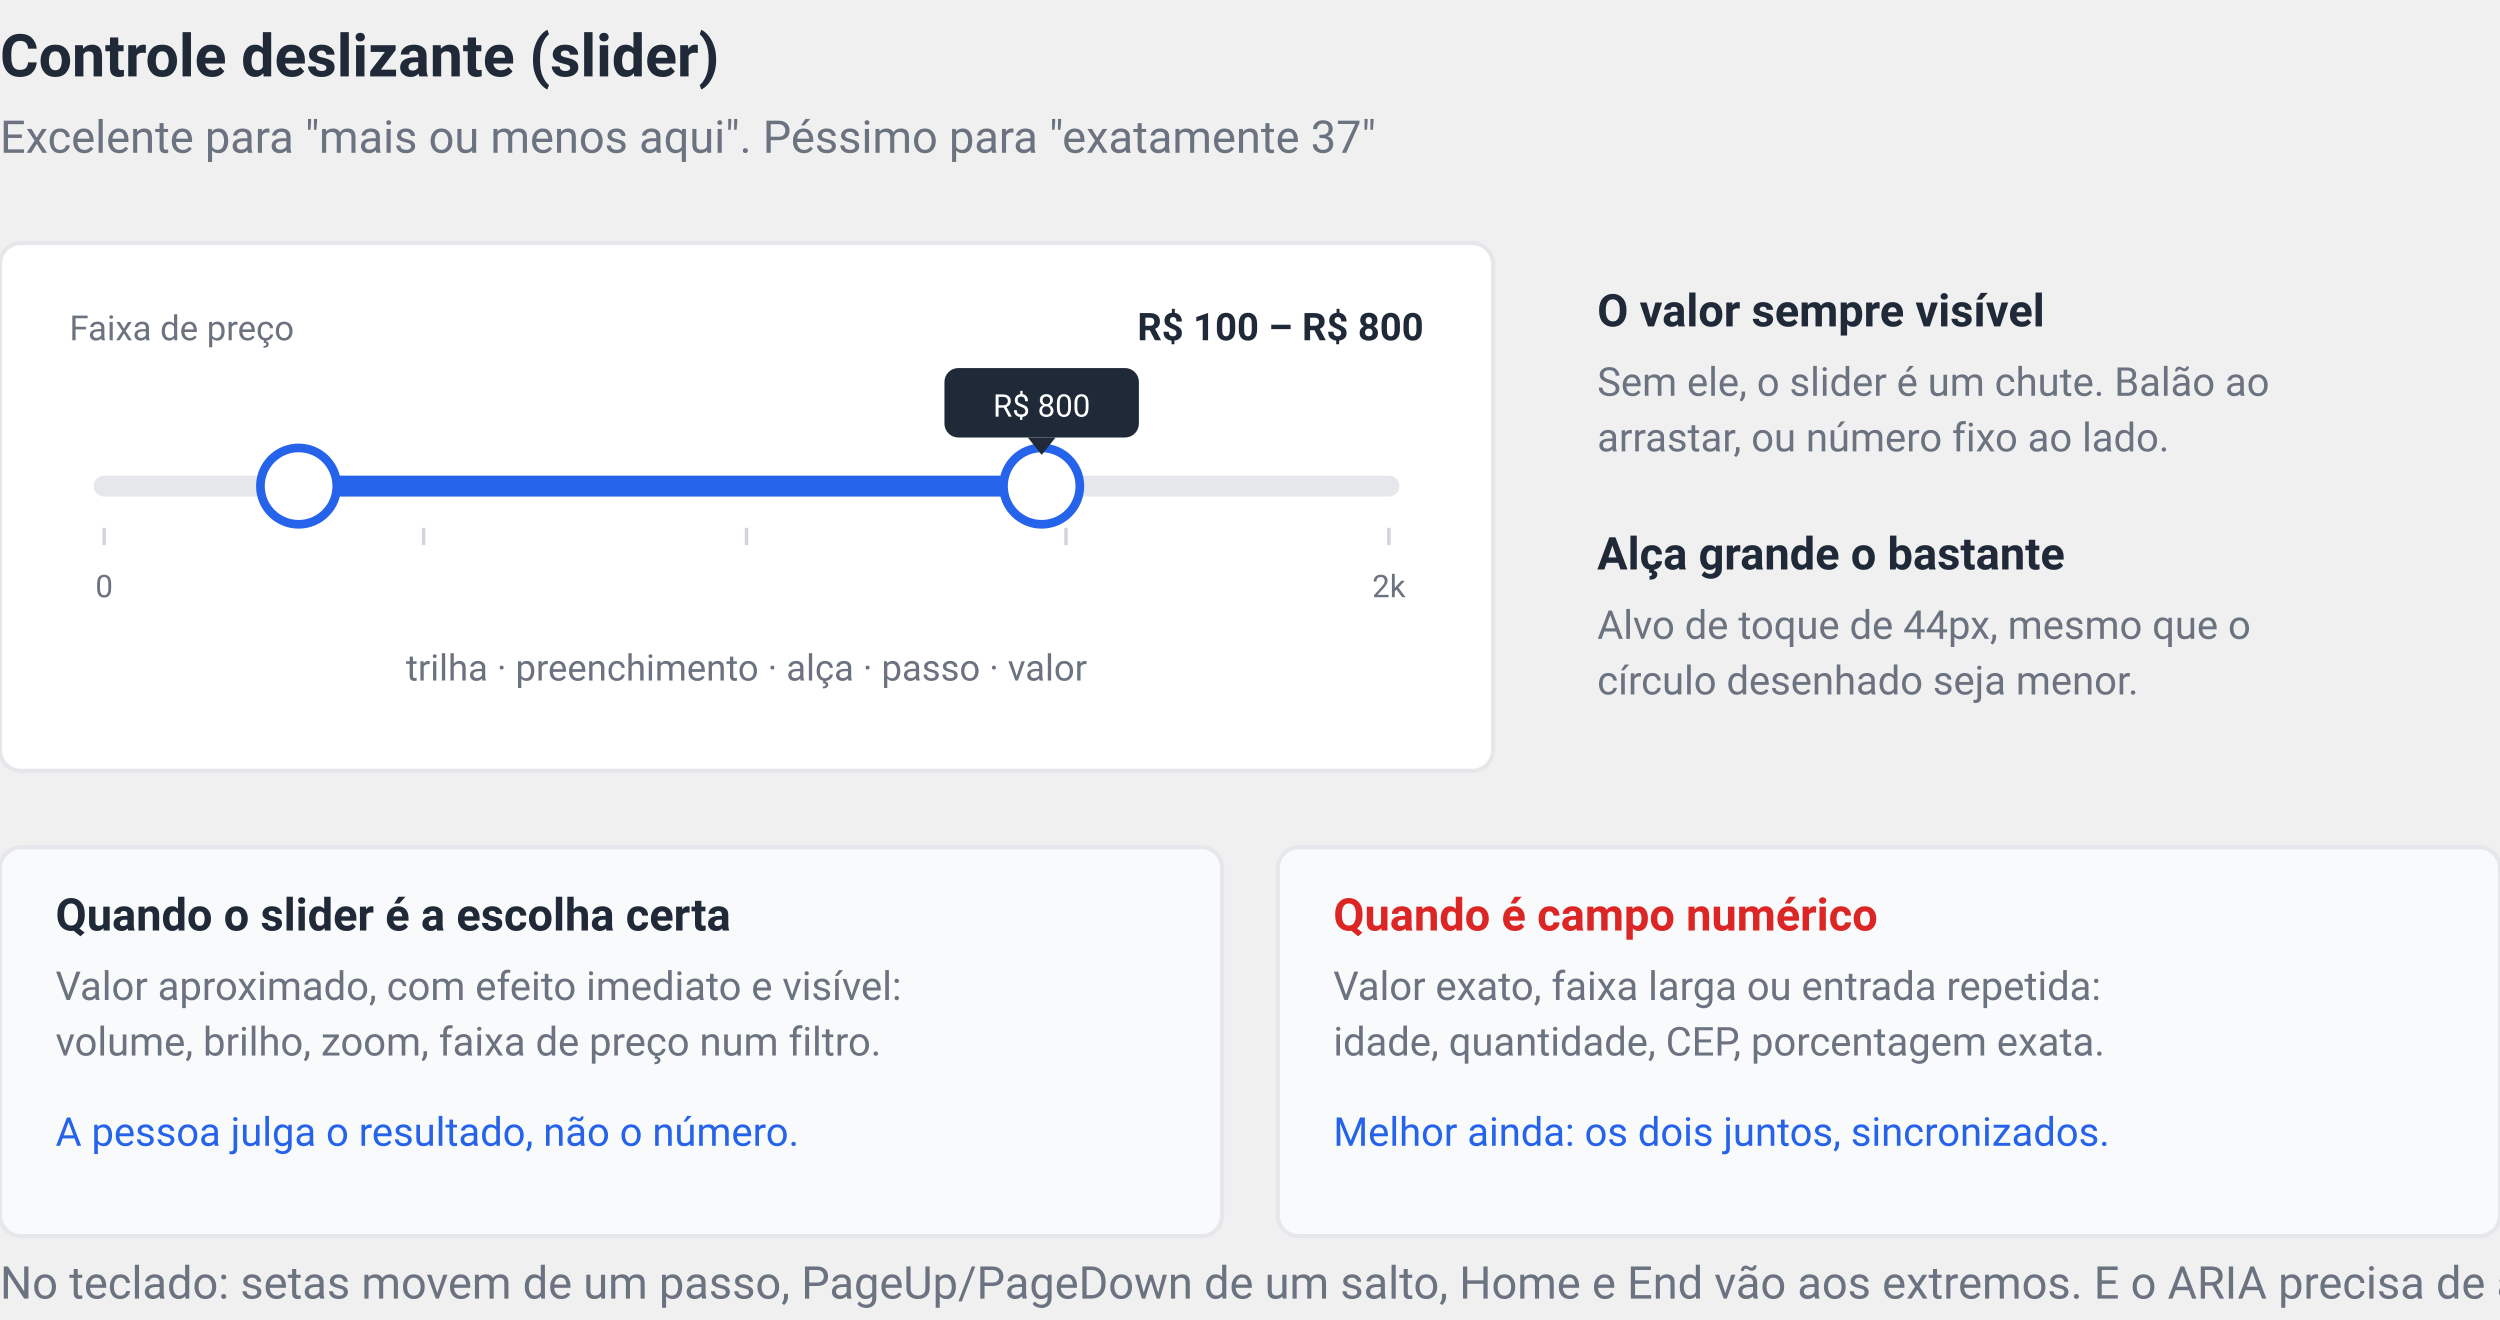
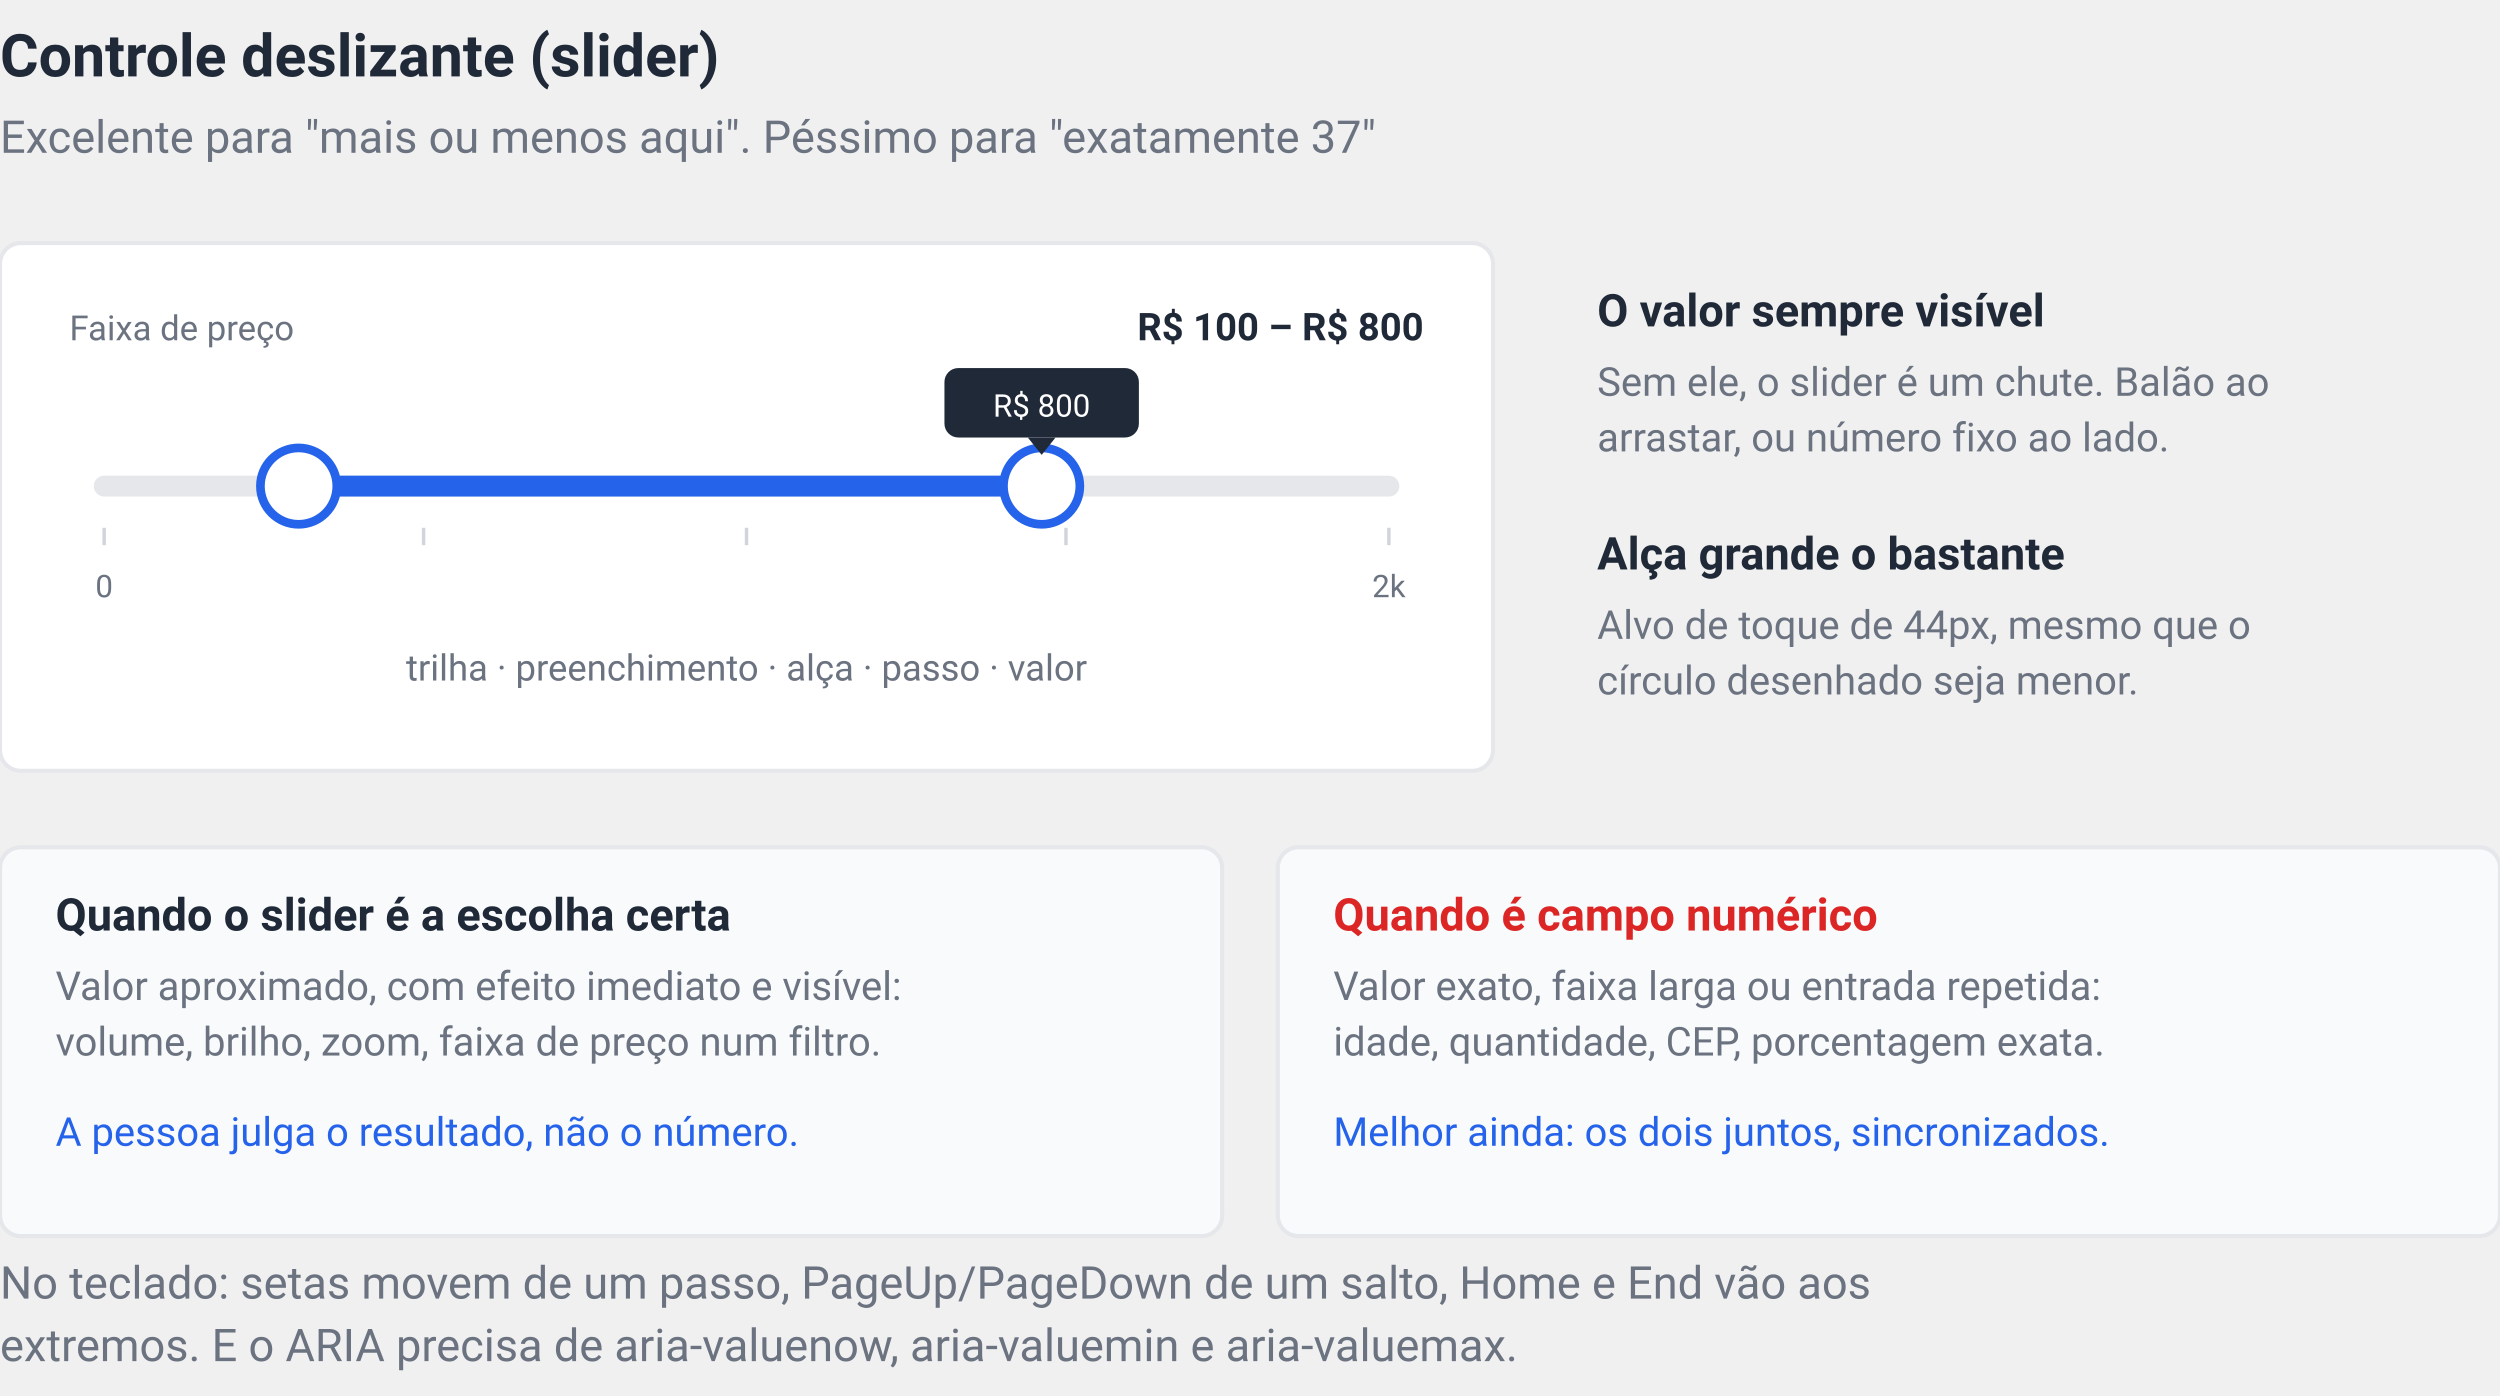
- <svg xmlns="http://www.w3.org/2000/svg" viewBox="0 0 720 380" width="720" height="380" role="img" aria-label="Slider anotado com trilha, preenchimento, alça, valor visível e marcadores de passo, mais a comparação com um campo numérico quando a precisão importa">
+ <svg xmlns="http://www.w3.org/2000/svg" viewBox="0 0 720 402" width="720" height="402" role="img" aria-label="Slider anotado com trilha, preenchimento, alça, valor visível e marcadores de passo, mais a comparação com um campo numérico quando a precisão importa">
  <style>
    text { font-family: -apple-system, BlinkMacSystemFont, "Segoe UI", Roboto, Helvetica, Arial, sans-serif; }
    .ink   { fill: #1f2937; }
    .muted { fill: #6b7280; }
    .accent{ fill: #2563eb; }
    .warn  { fill: #dc2626; }
    .ok    { fill: #16a34a; }
    .card  { fill: #f9fafb; stroke: #e5e7eb; stroke-width: 1.2; }
    .frame { fill: none; stroke: #9ca3af; stroke-width: 1.2; }
    .lead  { stroke: #9ca3af; stroke-width: 1; stroke-dasharray: 3 3; }
    .arrow { stroke: #9ca3af; stroke-width: 1.5; fill: none; }
    .badge { fill: #2563eb; }
    .mono  { font-family: ui-monospace, SFMono-Regular, Menlo, Consolas, monospace; font-size: 11.5px; }
    .ttl { font-size: 17px; font-weight: 700; }
    .h   { font-size: 13px; font-weight: 700; }
    .an  { font-size: 11.5px; }
    .sm  { font-size: 10.5px; }
    .cap { font-size: 13px; }
    .num { font-size: 11px; font-weight: 700; fill: #ffffff; }
    @media (prefers-color-scheme: dark) {
      .ink { fill: #e5e7eb; }
      .muted { fill: #9ca3af; }
      .accent { fill: #60a5fa; }
      .warn { fill: #f87171; }
      .ok { fill: #34d399; }
      .card { fill: #1f2937; stroke: #4b5563; }
      .frame { stroke: #6b7280; }
      .lead { stroke: #6b7280; }
      .arrow { stroke: #6b7280; }
    }
  </style>
  <text x="0" y="22" class="ink ttl">Controle deslizante (slider)</text>
  <text x="0" y="44" class="muted cap">Excelente para "mais ou menos aqui". Péssimo para "exatamente 37"</text>
  <rect x="0" y="70" width="430" height="152" rx="6" fill="#ffffff" stroke="#e5e7eb" stroke-width="1.2" />
  <text x="20" y="98" font-size="10" fill="#6b7280">Faixa de preço</text>
  <text x="410" y="98" font-size="11" font-weight="700" fill="#1f2937" text-anchor="end">R$ 100 – R$ 800</text>
  <line x1="30" y1="140" x2="400" y2="140" stroke="#e5e7eb" stroke-width="6" stroke-linecap="round" />
  <line x1="86" y1="140" x2="300" y2="140" stroke="#2563eb" stroke-width="6" stroke-linecap="round" />
  <circle cx="86" cy="140" r="11" fill="#ffffff" stroke="#2563eb" stroke-width="2.5" />
  <circle cx="300" cy="140" r="11" fill="#ffffff" stroke="#2563eb" stroke-width="2.5" />
  <rect x="272" y="106" width="56" height="20" rx="4" fill="#1f2937" />
  <text x="300" y="120" font-size="9" fill="#ffffff" text-anchor="middle">R$ 800</text>
  <path d="M 296 126 L 304 126 L 300 131 Z" fill="#1f2937" />
  <line x1="30" y1="152" x2="30" y2="157" stroke="#d1d5db" stroke-width="1" />
  <line x1="122" y1="152" x2="122" y2="157" stroke="#d1d5db" stroke-width="1" />
  <line x1="215" y1="152" x2="215" y2="157" stroke="#d1d5db" stroke-width="1" />
  <line x1="307" y1="152" x2="307" y2="157" stroke="#d1d5db" stroke-width="1" />
  <line x1="400" y1="152" x2="400" y2="157" stroke="#d1d5db" stroke-width="1" />
  <text x="30" y="172" font-size="9" fill="#6b7280" text-anchor="middle">0</text>
  <text x="400" y="172" font-size="9" fill="#6b7280" text-anchor="middle">2k</text>
  <text x="215" y="196" class="muted sm" text-anchor="middle">trilha · preenchimento · alça · passo · valor</text>
  <text x="460" y="94" class="ink h">O valor sempre visível</text>
  <text x="460" y="114" class="muted an">Sem ele, o slider é um chute. Balão ao</text>
  <text x="460" y="130" class="muted an">arrastar, ou número fixo ao lado.</text>
  <text x="460" y="164" class="ink h">Alça grande o bastante</text>
  <text x="460" y="184" class="muted an">Alvo de toque de 44px, mesmo que o</text>
  <text x="460" y="200" class="muted an">círculo desenhado seja menor.</text>
  <rect x="0" y="244" width="352" height="112" rx="6" class="card" />
  <text x="16" y="268" class="ink h">Quando o slider é a escolha certa</text>
  <text x="16" y="288" class="muted an">Valor aproximado, com efeito imediato e visível:</text>
  <text x="16" y="304" class="muted an">volume, brilho, zoom, faixa de preço num filtro.</text>
  <text x="16" y="330" class="accent an">A pessoa julga o resultado, não o número.</text>
  <rect x="368" y="244" width="352" height="112" rx="6" class="card" />
  <text x="384" y="268" class="warn h">Quando é campo numérico</text>
  <text x="384" y="288" class="muted an">Valor exato, faixa larga ou entrada repetida:</text>
  <text x="384" y="304" class="muted an">idade, quantidade, CEP, porcentagem exata.</text>
  <text x="384" y="330" class="accent an">Melhor ainda: os dois juntos, sincronizados.</text>
-   <text x="0" y="374" class="muted cap">No teclado: setas movem de um passo, PageUp/PageDown de um salto, Home e End vão aos extremos. E o ARIA precisa de aria-valuenow, aria-valuemin e aria-valuemax.</text>
+   <text x="0" y="374" class="muted cap">No teclado: setas movem de um passo, PageUp/PageDown de um salto, Home e End vão aos</text>
+   <text x="0" y="392" class="muted cap">extremos. E o ARIA precisa de aria-valuenow, aria-valuemin e aria-valuemax.</text>
</svg>
